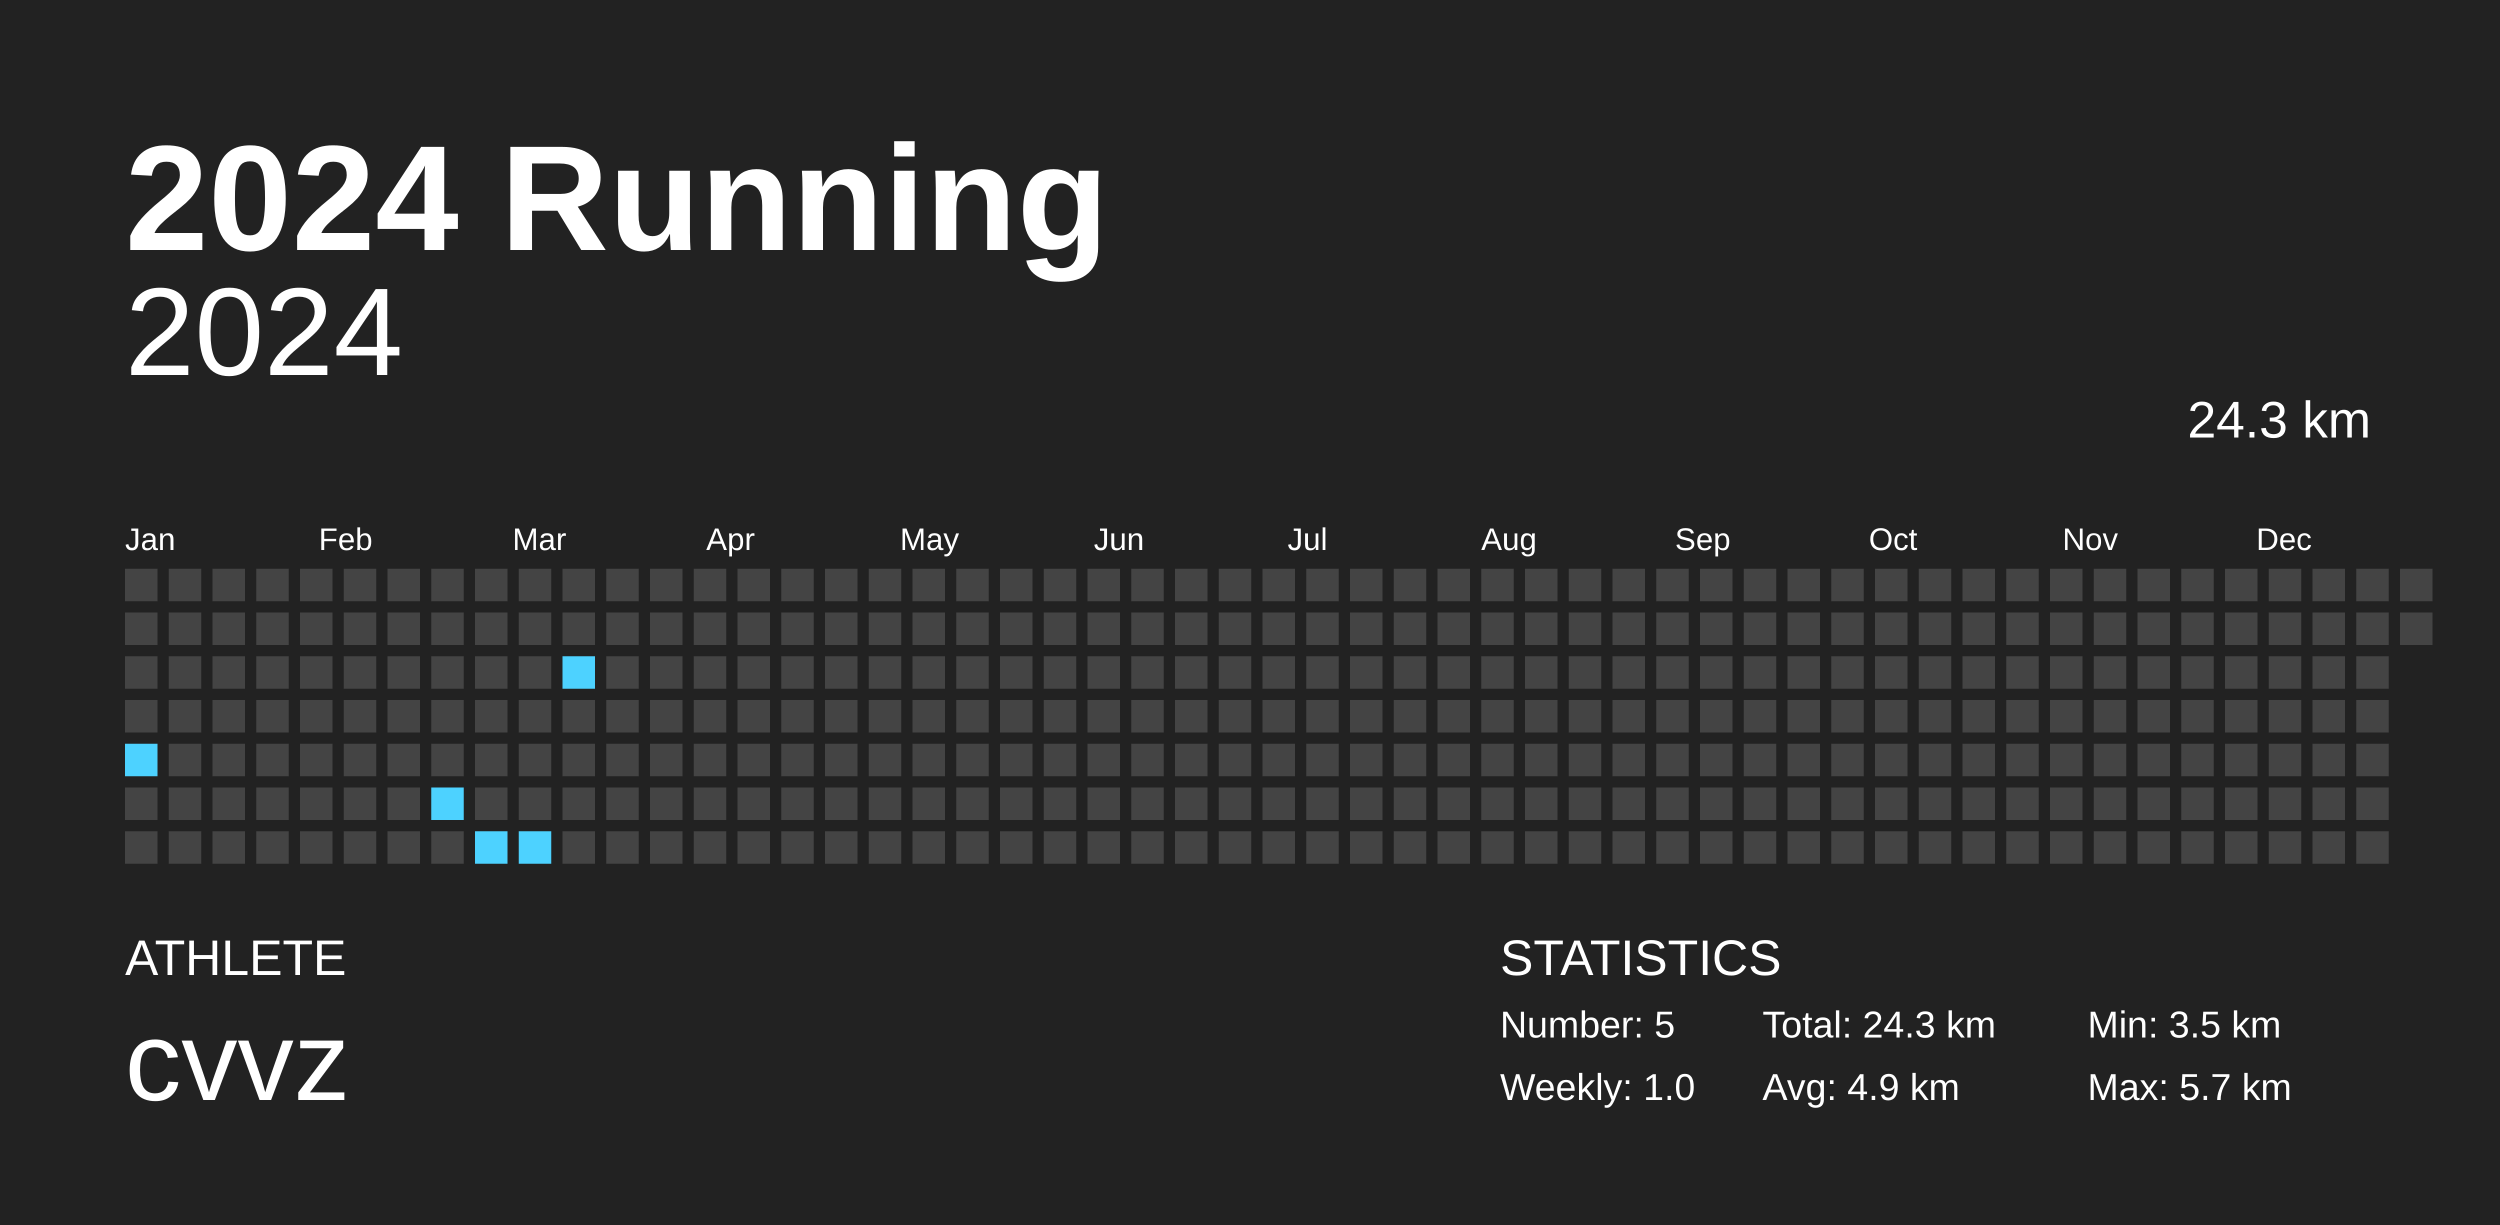
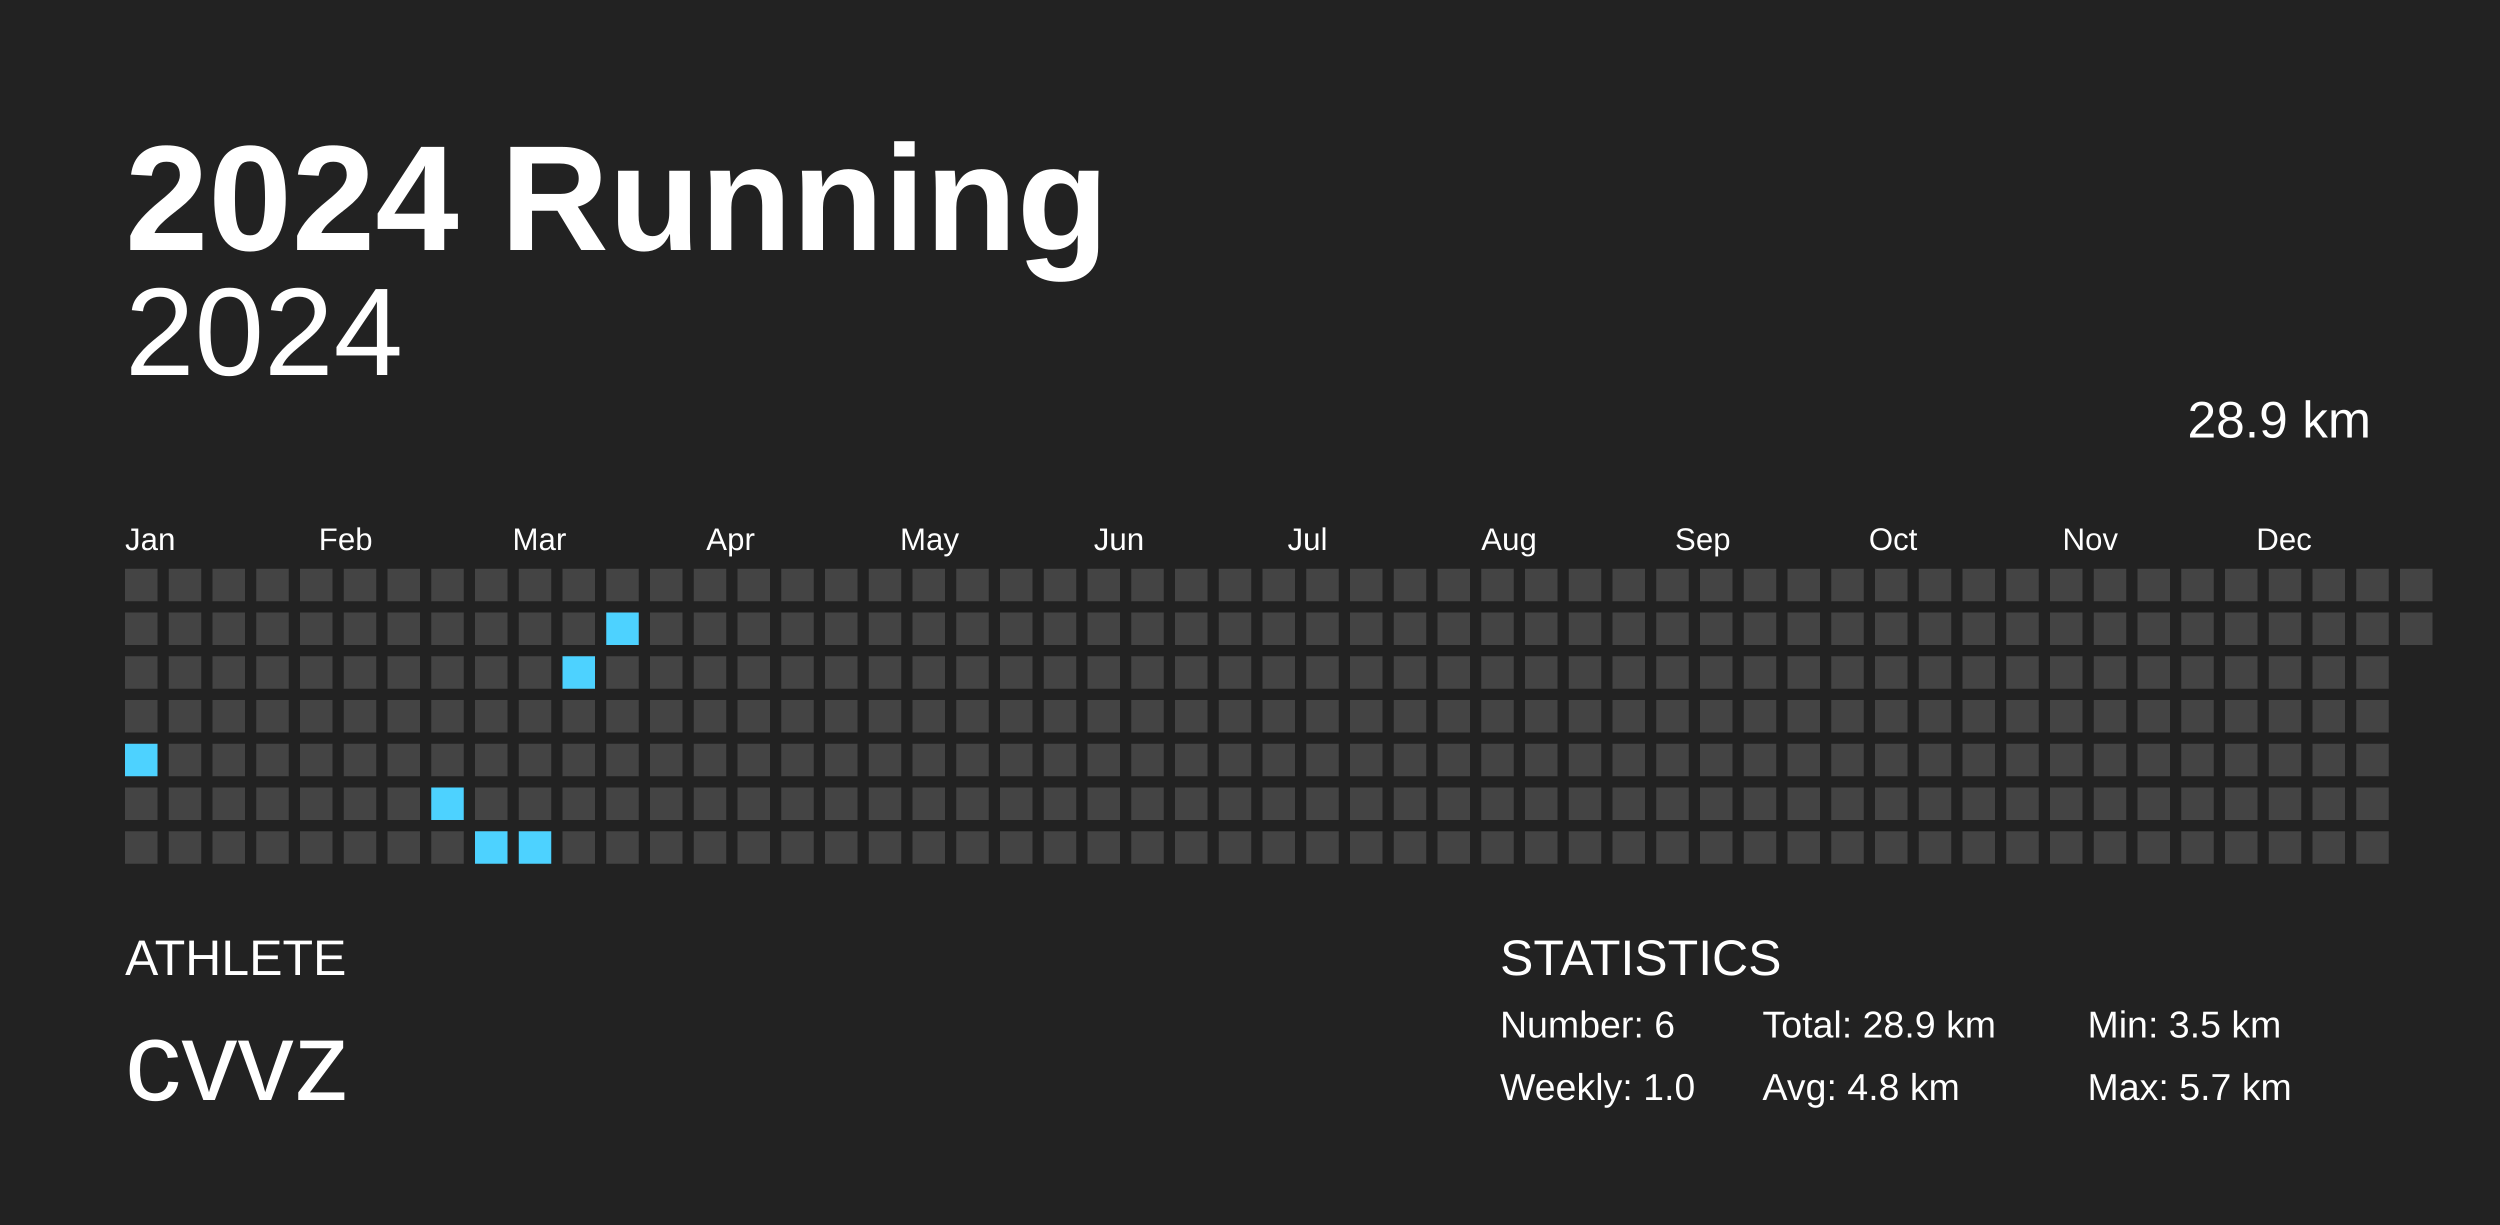
<svg xmlns="http://www.w3.org/2000/svg" baseProfile="full" height="98mm" version="1.1" viewBox="0,0,200,98" width="200mm">
  <defs />
  <rect fill="#222222" height="98" width="200" x="0" y="0" />
  <text fill="#FFFFFF" style="font-size:12px; font-family:Arial; font-weight:bold;" x="10" y="20">2024 Running</text>
  <text fill="#FFFFFF" style="font-size:4px; font-family:Arial" x="10" y="78">ATHLETE</text>
  <text fill="#FFFFFF" style="font-size:9px; font-family:Arial" x="10" y="88">cvvz</text>
  <text fill="#FFFFFF" style="font-size:4px; font-family:Arial" x="120" y="78">STATISTICS</text>
-   <text fill="#FFFFFF" style="font-size:3px; font-family:Arial" x="120" y="83">Number: 5</text>
+   <text fill="#FFFFFF" style="font-size:3px; font-family:Arial" x="120" y="83">Number: 6</text>
  <text fill="#FFFFFF" style="font-size:3px; font-family:Arial" x="120" y="88">Weekly: 1.0</text>
-   <text fill="#FFFFFF" style="font-size:3px; font-family:Arial" x="141" y="83">Total: 24.3 km</text>
-   <text fill="#FFFFFF" style="font-size:3px; font-family:Arial" x="141" y="88">Avg: 4.9 km</text>
+   <text fill="#FFFFFF" style="font-size:3px; font-family:Arial" x="141" y="83">Total: 28.9 km</text>
+   <text fill="#FFFFFF" style="font-size:3px; font-family:Arial" x="141" y="88">Avg: 4.8 km</text>
  <text fill="#FFFFFF" style="font-size:3px; font-family:Arial" x="167" y="83">Min: 3.5 km</text>
  <text fill="#FFFFFF" style="font-size:3px; font-family:Arial" x="167" y="88">Max: 5.7 km</text>
  <text alignment-baseline="hanging" fill="#FFFFFF" style="font-size:10.0px; font-family:Arial;" x="10" y="30">2024</text>
-   <text alignment-baseline="hanging" fill="#FFFFFF" style="font-size:4.125px; font-family:Arial;" x="175" y="35">24.3 km</text>
+   <text alignment-baseline="hanging" fill="#FFFFFF" style="font-size:4.125px; font-family:Arial;" x="175" y="35">28.9 km</text>
  <text fill="#FFFFFF" style="font-size:2.5px; font-family:Arial" x="10.0" y="44">Jan</text>
  <text fill="#FFFFFF" style="font-size:2.5px; font-family:Arial" x="25.5" y="44">Feb</text>
  <text fill="#FFFFFF" style="font-size:2.5px; font-family:Arial" x="41.0" y="44">Mar</text>
  <text fill="#FFFFFF" style="font-size:2.5px; font-family:Arial" x="56.5" y="44">Apr</text>
  <text fill="#FFFFFF" style="font-size:2.5px; font-family:Arial" x="72.0" y="44">May</text>
  <text fill="#FFFFFF" style="font-size:2.5px; font-family:Arial" x="87.5" y="44">Jun</text>
  <text fill="#FFFFFF" style="font-size:2.5px; font-family:Arial" x="103.0" y="44">Jul</text>
  <text fill="#FFFFFF" style="font-size:2.5px; font-family:Arial" x="118.5" y="44">Aug</text>
  <text fill="#FFFFFF" style="font-size:2.5px; font-family:Arial" x="134.0" y="44">Sep</text>
  <text fill="#FFFFFF" style="font-size:2.5px; font-family:Arial" x="149.5" y="44">Oct</text>
  <text fill="#FFFFFF" style="font-size:2.5px; font-family:Arial" x="165.0" y="44">Nov</text>
  <text fill="#FFFFFF" style="font-size:2.5px; font-family:Arial" x="180.5" y="44">Dec</text>
  <rect fill="#444444" height="2.6" width="2.6" x="10.0" y="45.5" />
  <rect fill="#444444" height="2.6" width="2.6" x="10.0" y="49.0" />
  <rect fill="#444444" height="2.6" width="2.6" x="10.0" y="52.5" />
  <rect fill="#444444" height="2.6" width="2.6" x="10.0" y="56.0" />
  <rect fill="#4dd2ff" height="2.6" width="2.6" x="10.0" y="59.5" />
  <rect fill="#444444" height="2.6" width="2.6" x="10.0" y="63.0" />
  <rect fill="#444444" height="2.6" width="2.6" x="10.0" y="66.5" />
  <rect fill="#444444" height="2.6" width="2.6" x="13.5" y="45.5" />
  <rect fill="#444444" height="2.6" width="2.6" x="13.5" y="49.0" />
  <rect fill="#444444" height="2.6" width="2.6" x="13.5" y="52.5" />
  <rect fill="#444444" height="2.6" width="2.6" x="13.5" y="56.0" />
  <rect fill="#444444" height="2.6" width="2.6" x="13.5" y="59.5" />
  <rect fill="#444444" height="2.6" width="2.6" x="13.5" y="63.0" />
  <rect fill="#444444" height="2.6" width="2.6" x="13.5" y="66.5" />
  <rect fill="#444444" height="2.6" width="2.6" x="17.0" y="45.5" />
  <rect fill="#444444" height="2.6" width="2.6" x="17.0" y="49.0" />
  <rect fill="#444444" height="2.6" width="2.6" x="17.0" y="52.5" />
  <rect fill="#444444" height="2.6" width="2.6" x="17.0" y="56.0" />
  <rect fill="#444444" height="2.6" width="2.6" x="17.0" y="59.5" />
  <rect fill="#444444" height="2.6" width="2.6" x="17.0" y="63.0" />
  <rect fill="#444444" height="2.6" width="2.6" x="17.0" y="66.5" />
  <rect fill="#444444" height="2.6" width="2.6" x="20.5" y="45.5" />
  <rect fill="#444444" height="2.6" width="2.6" x="20.5" y="49.0" />
  <rect fill="#444444" height="2.6" width="2.6" x="20.5" y="52.5" />
  <rect fill="#444444" height="2.6" width="2.6" x="20.5" y="56.0" />
  <rect fill="#444444" height="2.6" width="2.6" x="20.5" y="59.5" />
  <rect fill="#444444" height="2.6" width="2.6" x="20.5" y="63.0" />
  <rect fill="#444444" height="2.6" width="2.6" x="20.5" y="66.5" />
  <rect fill="#444444" height="2.6" width="2.6" x="24.0" y="45.5" />
  <rect fill="#444444" height="2.6" width="2.6" x="24.0" y="49.0" />
  <rect fill="#444444" height="2.6" width="2.6" x="24.0" y="52.5" />
  <rect fill="#444444" height="2.6" width="2.6" x="24.0" y="56.0" />
  <rect fill="#444444" height="2.6" width="2.6" x="24.0" y="59.5" />
  <rect fill="#444444" height="2.6" width="2.6" x="24.0" y="63.0" />
  <rect fill="#444444" height="2.6" width="2.6" x="24.0" y="66.5" />
  <rect fill="#444444" height="2.6" width="2.6" x="27.5" y="45.5" />
  <rect fill="#444444" height="2.6" width="2.6" x="27.5" y="49.0" />
  <rect fill="#444444" height="2.6" width="2.6" x="27.5" y="52.5" />
  <rect fill="#444444" height="2.6" width="2.6" x="27.5" y="56.0" />
  <rect fill="#444444" height="2.6" width="2.6" x="27.5" y="59.5" />
  <rect fill="#444444" height="2.6" width="2.6" x="27.5" y="63.0" />
  <rect fill="#444444" height="2.6" width="2.6" x="27.5" y="66.5" />
  <rect fill="#444444" height="2.6" width="2.6" x="31.0" y="45.5" />
  <rect fill="#444444" height="2.6" width="2.6" x="31.0" y="49.0" />
  <rect fill="#444444" height="2.6" width="2.6" x="31.0" y="52.5" />
  <rect fill="#444444" height="2.6" width="2.6" x="31.0" y="56.0" />
  <rect fill="#444444" height="2.6" width="2.6" x="31.0" y="59.5" />
  <rect fill="#444444" height="2.6" width="2.6" x="31.0" y="63.0" />
  <rect fill="#444444" height="2.6" width="2.6" x="31.0" y="66.5" />
  <rect fill="#444444" height="2.6" width="2.6" x="34.5" y="45.5" />
  <rect fill="#444444" height="2.6" width="2.6" x="34.5" y="49.0" />
  <rect fill="#444444" height="2.6" width="2.6" x="34.5" y="52.5" />
  <rect fill="#444444" height="2.6" width="2.6" x="34.5" y="56.0" />
  <rect fill="#444444" height="2.6" width="2.6" x="34.5" y="59.5" />
  <rect fill="#4dd2ff" height="2.6" width="2.6" x="34.5" y="63.0" />
  <rect fill="#444444" height="2.6" width="2.6" x="34.5" y="66.5" />
  <rect fill="#444444" height="2.6" width="2.6" x="38.0" y="45.5" />
  <rect fill="#444444" height="2.6" width="2.6" x="38.0" y="49.0" />
  <rect fill="#444444" height="2.6" width="2.6" x="38.0" y="52.5" />
  <rect fill="#444444" height="2.6" width="2.6" x="38.0" y="56.0" />
  <rect fill="#444444" height="2.6" width="2.6" x="38.0" y="59.5" />
  <rect fill="#444444" height="2.6" width="2.6" x="38.0" y="63.0" />
  <rect fill="#4dd2ff" height="2.6" width="2.6" x="38.0" y="66.5" />
  <rect fill="#444444" height="2.6" width="2.6" x="41.5" y="45.5" />
  <rect fill="#444444" height="2.6" width="2.6" x="41.5" y="49.0" />
  <rect fill="#444444" height="2.6" width="2.6" x="41.5" y="52.5" />
  <rect fill="#444444" height="2.6" width="2.6" x="41.5" y="56.0" />
  <rect fill="#444444" height="2.6" width="2.6" x="41.5" y="59.5" />
  <rect fill="#444444" height="2.6" width="2.6" x="41.5" y="63.0" />
  <rect fill="#4dd2ff" height="2.6" width="2.6" x="41.5" y="66.5" />
  <rect fill="#444444" height="2.6" width="2.6" x="45.0" y="45.5" />
  <rect fill="#444444" height="2.6" width="2.6" x="45.0" y="49.0" />
  <rect fill="#4dd2ff" height="2.6" width="2.6" x="45.0" y="52.5" />
  <rect fill="#444444" height="2.6" width="2.6" x="45.0" y="56.0" />
  <rect fill="#444444" height="2.6" width="2.6" x="45.0" y="59.5" />
  <rect fill="#444444" height="2.6" width="2.6" x="45.0" y="63.0" />
  <rect fill="#444444" height="2.6" width="2.6" x="45.0" y="66.5" />
  <rect fill="#444444" height="2.6" width="2.6" x="48.5" y="45.5" />
-   <rect fill="#444444" height="2.6" width="2.6" x="48.5" y="49.0" />
+   <rect fill="#4dd2ff" height="2.6" width="2.6" x="48.5" y="49.0" />
  <rect fill="#444444" height="2.6" width="2.6" x="48.5" y="52.5" />
  <rect fill="#444444" height="2.6" width="2.6" x="48.5" y="56.0" />
  <rect fill="#444444" height="2.6" width="2.6" x="48.5" y="59.5" />
  <rect fill="#444444" height="2.6" width="2.6" x="48.5" y="63.0" />
  <rect fill="#444444" height="2.6" width="2.6" x="48.5" y="66.5" />
  <rect fill="#444444" height="2.6" width="2.6" x="52.0" y="45.5" />
  <rect fill="#444444" height="2.6" width="2.6" x="52.0" y="49.0" />
  <rect fill="#444444" height="2.6" width="2.6" x="52.0" y="52.5" />
  <rect fill="#444444" height="2.6" width="2.6" x="52.0" y="56.0" />
  <rect fill="#444444" height="2.6" width="2.6" x="52.0" y="59.5" />
  <rect fill="#444444" height="2.6" width="2.6" x="52.0" y="63.0" />
  <rect fill="#444444" height="2.6" width="2.6" x="52.0" y="66.5" />
  <rect fill="#444444" height="2.6" width="2.6" x="55.5" y="45.5" />
  <rect fill="#444444" height="2.6" width="2.6" x="55.5" y="49.0" />
  <rect fill="#444444" height="2.6" width="2.6" x="55.5" y="52.5" />
  <rect fill="#444444" height="2.6" width="2.6" x="55.5" y="56.0" />
  <rect fill="#444444" height="2.6" width="2.6" x="55.5" y="59.5" />
  <rect fill="#444444" height="2.6" width="2.6" x="55.5" y="63.0" />
  <rect fill="#444444" height="2.6" width="2.6" x="55.5" y="66.5" />
  <rect fill="#444444" height="2.6" width="2.6" x="59.0" y="45.5" />
  <rect fill="#444444" height="2.6" width="2.6" x="59.0" y="49.0" />
  <rect fill="#444444" height="2.6" width="2.6" x="59.0" y="52.5" />
  <rect fill="#444444" height="2.6" width="2.6" x="59.0" y="56.0" />
  <rect fill="#444444" height="2.6" width="2.6" x="59.0" y="59.5" />
  <rect fill="#444444" height="2.6" width="2.6" x="59.0" y="63.0" />
  <rect fill="#444444" height="2.6" width="2.6" x="59.0" y="66.5" />
  <rect fill="#444444" height="2.6" width="2.6" x="62.5" y="45.5" />
  <rect fill="#444444" height="2.6" width="2.6" x="62.5" y="49.0" />
  <rect fill="#444444" height="2.6" width="2.6" x="62.5" y="52.5" />
  <rect fill="#444444" height="2.6" width="2.6" x="62.5" y="56.0" />
  <rect fill="#444444" height="2.6" width="2.6" x="62.5" y="59.5" />
  <rect fill="#444444" height="2.6" width="2.6" x="62.5" y="63.0" />
  <rect fill="#444444" height="2.6" width="2.6" x="62.5" y="66.5" />
  <rect fill="#444444" height="2.6" width="2.6" x="66.0" y="45.5" />
  <rect fill="#444444" height="2.6" width="2.6" x="66.0" y="49.0" />
  <rect fill="#444444" height="2.6" width="2.6" x="66.0" y="52.5" />
  <rect fill="#444444" height="2.6" width="2.6" x="66.0" y="56.0" />
  <rect fill="#444444" height="2.6" width="2.6" x="66.0" y="59.5" />
  <rect fill="#444444" height="2.6" width="2.6" x="66.0" y="63.0" />
  <rect fill="#444444" height="2.6" width="2.6" x="66.0" y="66.5" />
  <rect fill="#444444" height="2.6" width="2.6" x="69.5" y="45.5" />
  <rect fill="#444444" height="2.6" width="2.6" x="69.5" y="49.0" />
  <rect fill="#444444" height="2.6" width="2.6" x="69.5" y="52.5" />
  <rect fill="#444444" height="2.6" width="2.6" x="69.5" y="56.0" />
  <rect fill="#444444" height="2.6" width="2.6" x="69.5" y="59.5" />
  <rect fill="#444444" height="2.6" width="2.6" x="69.5" y="63.0" />
  <rect fill="#444444" height="2.6" width="2.6" x="69.5" y="66.5" />
  <rect fill="#444444" height="2.6" width="2.6" x="73.0" y="45.5" />
  <rect fill="#444444" height="2.6" width="2.6" x="73.0" y="49.0" />
  <rect fill="#444444" height="2.6" width="2.6" x="73.0" y="52.5" />
  <rect fill="#444444" height="2.6" width="2.6" x="73.0" y="56.0" />
  <rect fill="#444444" height="2.6" width="2.6" x="73.0" y="59.5" />
  <rect fill="#444444" height="2.6" width="2.6" x="73.0" y="63.0" />
  <rect fill="#444444" height="2.6" width="2.6" x="73.0" y="66.5" />
  <rect fill="#444444" height="2.6" width="2.6" x="76.5" y="45.5" />
  <rect fill="#444444" height="2.6" width="2.6" x="76.5" y="49.0" />
  <rect fill="#444444" height="2.6" width="2.6" x="76.5" y="52.5" />
  <rect fill="#444444" height="2.6" width="2.6" x="76.5" y="56.0" />
  <rect fill="#444444" height="2.6" width="2.6" x="76.5" y="59.5" />
  <rect fill="#444444" height="2.6" width="2.6" x="76.5" y="63.0" />
  <rect fill="#444444" height="2.6" width="2.6" x="76.5" y="66.5" />
  <rect fill="#444444" height="2.6" width="2.6" x="80.0" y="45.5" />
  <rect fill="#444444" height="2.6" width="2.6" x="80.0" y="49.0" />
  <rect fill="#444444" height="2.6" width="2.6" x="80.0" y="52.5" />
  <rect fill="#444444" height="2.6" width="2.6" x="80.0" y="56.0" />
  <rect fill="#444444" height="2.6" width="2.6" x="80.0" y="59.5" />
  <rect fill="#444444" height="2.6" width="2.6" x="80.0" y="63.0" />
  <rect fill="#444444" height="2.6" width="2.6" x="80.0" y="66.5" />
  <rect fill="#444444" height="2.6" width="2.6" x="83.5" y="45.5" />
  <rect fill="#444444" height="2.6" width="2.6" x="83.5" y="49.0" />
  <rect fill="#444444" height="2.6" width="2.6" x="83.5" y="52.5" />
  <rect fill="#444444" height="2.6" width="2.6" x="83.5" y="56.0" />
  <rect fill="#444444" height="2.6" width="2.6" x="83.5" y="59.5" />
  <rect fill="#444444" height="2.6" width="2.6" x="83.5" y="63.0" />
  <rect fill="#444444" height="2.6" width="2.6" x="83.5" y="66.5" />
  <rect fill="#444444" height="2.6" width="2.6" x="87.0" y="45.5" />
  <rect fill="#444444" height="2.6" width="2.6" x="87.0" y="49.0" />
  <rect fill="#444444" height="2.6" width="2.6" x="87.0" y="52.5" />
  <rect fill="#444444" height="2.6" width="2.6" x="87.0" y="56.0" />
  <rect fill="#444444" height="2.6" width="2.6" x="87.0" y="59.5" />
  <rect fill="#444444" height="2.6" width="2.6" x="87.0" y="63.0" />
  <rect fill="#444444" height="2.6" width="2.6" x="87.0" y="66.5" />
  <rect fill="#444444" height="2.6" width="2.6" x="90.5" y="45.5" />
  <rect fill="#444444" height="2.6" width="2.6" x="90.5" y="49.0" />
  <rect fill="#444444" height="2.6" width="2.6" x="90.5" y="52.5" />
  <rect fill="#444444" height="2.6" width="2.6" x="90.5" y="56.0" />
  <rect fill="#444444" height="2.6" width="2.6" x="90.5" y="59.5" />
  <rect fill="#444444" height="2.6" width="2.6" x="90.5" y="63.0" />
  <rect fill="#444444" height="2.6" width="2.6" x="90.5" y="66.5" />
  <rect fill="#444444" height="2.6" width="2.6" x="94.0" y="45.5" />
  <rect fill="#444444" height="2.6" width="2.6" x="94.0" y="49.0" />
  <rect fill="#444444" height="2.6" width="2.6" x="94.0" y="52.5" />
  <rect fill="#444444" height="2.6" width="2.6" x="94.0" y="56.0" />
  <rect fill="#444444" height="2.6" width="2.6" x="94.0" y="59.5" />
  <rect fill="#444444" height="2.6" width="2.6" x="94.0" y="63.0" />
  <rect fill="#444444" height="2.6" width="2.6" x="94.0" y="66.5" />
  <rect fill="#444444" height="2.6" width="2.6" x="97.5" y="45.5" />
  <rect fill="#444444" height="2.6" width="2.6" x="97.5" y="49.0" />
  <rect fill="#444444" height="2.6" width="2.6" x="97.5" y="52.5" />
  <rect fill="#444444" height="2.6" width="2.6" x="97.5" y="56.0" />
  <rect fill="#444444" height="2.6" width="2.6" x="97.5" y="59.5" />
  <rect fill="#444444" height="2.6" width="2.6" x="97.5" y="63.0" />
  <rect fill="#444444" height="2.6" width="2.6" x="97.5" y="66.5" />
  <rect fill="#444444" height="2.6" width="2.6" x="101.0" y="45.5" />
  <rect fill="#444444" height="2.6" width="2.6" x="101.0" y="49.0" />
  <rect fill="#444444" height="2.6" width="2.6" x="101.0" y="52.5" />
  <rect fill="#444444" height="2.6" width="2.6" x="101.0" y="56.0" />
  <rect fill="#444444" height="2.6" width="2.6" x="101.0" y="59.5" />
  <rect fill="#444444" height="2.6" width="2.6" x="101.0" y="63.0" />
  <rect fill="#444444" height="2.6" width="2.6" x="101.0" y="66.5" />
  <rect fill="#444444" height="2.6" width="2.6" x="104.5" y="45.5" />
  <rect fill="#444444" height="2.6" width="2.6" x="104.5" y="49.0" />
  <rect fill="#444444" height="2.6" width="2.6" x="104.5" y="52.5" />
  <rect fill="#444444" height="2.6" width="2.6" x="104.5" y="56.0" />
  <rect fill="#444444" height="2.6" width="2.6" x="104.5" y="59.5" />
  <rect fill="#444444" height="2.6" width="2.6" x="104.5" y="63.0" />
  <rect fill="#444444" height="2.6" width="2.6" x="104.5" y="66.5" />
  <rect fill="#444444" height="2.6" width="2.6" x="108.0" y="45.5" />
  <rect fill="#444444" height="2.6" width="2.6" x="108.0" y="49.0" />
  <rect fill="#444444" height="2.6" width="2.6" x="108.0" y="52.5" />
  <rect fill="#444444" height="2.6" width="2.6" x="108.0" y="56.0" />
  <rect fill="#444444" height="2.6" width="2.6" x="108.0" y="59.5" />
  <rect fill="#444444" height="2.6" width="2.6" x="108.0" y="63.0" />
  <rect fill="#444444" height="2.6" width="2.6" x="108.0" y="66.5" />
  <rect fill="#444444" height="2.6" width="2.6" x="111.5" y="45.5" />
  <rect fill="#444444" height="2.6" width="2.6" x="111.5" y="49.0" />
  <rect fill="#444444" height="2.6" width="2.6" x="111.5" y="52.5" />
  <rect fill="#444444" height="2.6" width="2.6" x="111.5" y="56.0" />
  <rect fill="#444444" height="2.6" width="2.6" x="111.5" y="59.5" />
  <rect fill="#444444" height="2.6" width="2.6" x="111.5" y="63.0" />
  <rect fill="#444444" height="2.6" width="2.6" x="111.5" y="66.5" />
  <rect fill="#444444" height="2.6" width="2.6" x="115.0" y="45.5" />
  <rect fill="#444444" height="2.6" width="2.6" x="115.0" y="49.0" />
  <rect fill="#444444" height="2.6" width="2.6" x="115.0" y="52.5" />
  <rect fill="#444444" height="2.6" width="2.6" x="115.0" y="56.0" />
  <rect fill="#444444" height="2.6" width="2.6" x="115.0" y="59.5" />
  <rect fill="#444444" height="2.6" width="2.6" x="115.0" y="63.0" />
  <rect fill="#444444" height="2.6" width="2.6" x="115.0" y="66.5" />
  <rect fill="#444444" height="2.6" width="2.6" x="118.5" y="45.5" />
  <rect fill="#444444" height="2.6" width="2.6" x="118.5" y="49.0" />
  <rect fill="#444444" height="2.6" width="2.6" x="118.5" y="52.5" />
  <rect fill="#444444" height="2.6" width="2.6" x="118.5" y="56.0" />
  <rect fill="#444444" height="2.6" width="2.6" x="118.5" y="59.5" />
  <rect fill="#444444" height="2.6" width="2.6" x="118.5" y="63.0" />
  <rect fill="#444444" height="2.6" width="2.6" x="118.5" y="66.5" />
  <rect fill="#444444" height="2.6" width="2.6" x="122.0" y="45.5" />
  <rect fill="#444444" height="2.6" width="2.6" x="122.0" y="49.0" />
  <rect fill="#444444" height="2.6" width="2.6" x="122.0" y="52.5" />
  <rect fill="#444444" height="2.6" width="2.6" x="122.0" y="56.0" />
  <rect fill="#444444" height="2.6" width="2.6" x="122.0" y="59.5" />
  <rect fill="#444444" height="2.6" width="2.6" x="122.0" y="63.0" />
  <rect fill="#444444" height="2.6" width="2.6" x="122.0" y="66.5" />
  <rect fill="#444444" height="2.6" width="2.6" x="125.5" y="45.5" />
  <rect fill="#444444" height="2.6" width="2.6" x="125.5" y="49.0" />
  <rect fill="#444444" height="2.6" width="2.6" x="125.5" y="52.5" />
  <rect fill="#444444" height="2.6" width="2.6" x="125.5" y="56.0" />
  <rect fill="#444444" height="2.6" width="2.6" x="125.5" y="59.5" />
  <rect fill="#444444" height="2.6" width="2.6" x="125.5" y="63.0" />
  <rect fill="#444444" height="2.6" width="2.6" x="125.5" y="66.5" />
  <rect fill="#444444" height="2.6" width="2.6" x="129.0" y="45.5" />
  <rect fill="#444444" height="2.6" width="2.6" x="129.0" y="49.0" />
  <rect fill="#444444" height="2.6" width="2.6" x="129.0" y="52.5" />
  <rect fill="#444444" height="2.6" width="2.6" x="129.0" y="56.0" />
  <rect fill="#444444" height="2.6" width="2.6" x="129.0" y="59.5" />
  <rect fill="#444444" height="2.6" width="2.6" x="129.0" y="63.0" />
  <rect fill="#444444" height="2.6" width="2.6" x="129.0" y="66.5" />
  <rect fill="#444444" height="2.6" width="2.6" x="132.5" y="45.5" />
  <rect fill="#444444" height="2.6" width="2.6" x="132.5" y="49.0" />
  <rect fill="#444444" height="2.6" width="2.6" x="132.5" y="52.5" />
  <rect fill="#444444" height="2.6" width="2.6" x="132.5" y="56.0" />
  <rect fill="#444444" height="2.6" width="2.6" x="132.5" y="59.5" />
  <rect fill="#444444" height="2.6" width="2.6" x="132.5" y="63.0" />
  <rect fill="#444444" height="2.6" width="2.6" x="132.5" y="66.5" />
  <rect fill="#444444" height="2.6" width="2.6" x="136.0" y="45.5" />
  <rect fill="#444444" height="2.6" width="2.6" x="136.0" y="49.0" />
  <rect fill="#444444" height="2.6" width="2.6" x="136.0" y="52.5" />
  <rect fill="#444444" height="2.6" width="2.6" x="136.0" y="56.0" />
  <rect fill="#444444" height="2.6" width="2.6" x="136.0" y="59.5" />
  <rect fill="#444444" height="2.6" width="2.6" x="136.0" y="63.0" />
  <rect fill="#444444" height="2.6" width="2.6" x="136.0" y="66.5" />
  <rect fill="#444444" height="2.6" width="2.6" x="139.5" y="45.5" />
  <rect fill="#444444" height="2.6" width="2.6" x="139.5" y="49.0" />
  <rect fill="#444444" height="2.6" width="2.6" x="139.5" y="52.5" />
  <rect fill="#444444" height="2.6" width="2.6" x="139.5" y="56.0" />
  <rect fill="#444444" height="2.6" width="2.6" x="139.5" y="59.5" />
  <rect fill="#444444" height="2.6" width="2.6" x="139.5" y="63.0" />
  <rect fill="#444444" height="2.6" width="2.6" x="139.5" y="66.5" />
  <rect fill="#444444" height="2.6" width="2.6" x="143.0" y="45.5" />
  <rect fill="#444444" height="2.6" width="2.6" x="143.0" y="49.0" />
  <rect fill="#444444" height="2.6" width="2.6" x="143.0" y="52.5" />
  <rect fill="#444444" height="2.6" width="2.6" x="143.0" y="56.0" />
  <rect fill="#444444" height="2.6" width="2.6" x="143.0" y="59.5" />
  <rect fill="#444444" height="2.6" width="2.6" x="143.0" y="63.0" />
  <rect fill="#444444" height="2.6" width="2.6" x="143.0" y="66.5" />
  <rect fill="#444444" height="2.6" width="2.6" x="146.5" y="45.5" />
  <rect fill="#444444" height="2.6" width="2.6" x="146.5" y="49.0" />
  <rect fill="#444444" height="2.6" width="2.6" x="146.5" y="52.5" />
  <rect fill="#444444" height="2.6" width="2.6" x="146.5" y="56.0" />
  <rect fill="#444444" height="2.6" width="2.6" x="146.5" y="59.5" />
  <rect fill="#444444" height="2.6" width="2.6" x="146.5" y="63.0" />
  <rect fill="#444444" height="2.6" width="2.6" x="146.5" y="66.5" />
  <rect fill="#444444" height="2.6" width="2.6" x="150.0" y="45.5" />
  <rect fill="#444444" height="2.6" width="2.6" x="150.0" y="49.0" />
  <rect fill="#444444" height="2.6" width="2.6" x="150.0" y="52.5" />
  <rect fill="#444444" height="2.6" width="2.6" x="150.0" y="56.0" />
  <rect fill="#444444" height="2.6" width="2.6" x="150.0" y="59.5" />
  <rect fill="#444444" height="2.6" width="2.6" x="150.0" y="63.0" />
  <rect fill="#444444" height="2.6" width="2.6" x="150.0" y="66.5" />
  <rect fill="#444444" height="2.6" width="2.6" x="153.5" y="45.5" />
  <rect fill="#444444" height="2.6" width="2.6" x="153.5" y="49.0" />
  <rect fill="#444444" height="2.6" width="2.6" x="153.5" y="52.5" />
  <rect fill="#444444" height="2.6" width="2.6" x="153.5" y="56.0" />
  <rect fill="#444444" height="2.6" width="2.6" x="153.5" y="59.5" />
  <rect fill="#444444" height="2.6" width="2.6" x="153.5" y="63.0" />
  <rect fill="#444444" height="2.6" width="2.6" x="153.5" y="66.5" />
  <rect fill="#444444" height="2.6" width="2.6" x="157.0" y="45.5" />
  <rect fill="#444444" height="2.6" width="2.6" x="157.0" y="49.0" />
  <rect fill="#444444" height="2.6" width="2.6" x="157.0" y="52.5" />
  <rect fill="#444444" height="2.6" width="2.6" x="157.0" y="56.0" />
  <rect fill="#444444" height="2.6" width="2.6" x="157.0" y="59.5" />
  <rect fill="#444444" height="2.6" width="2.6" x="157.0" y="63.0" />
  <rect fill="#444444" height="2.6" width="2.6" x="157.0" y="66.5" />
  <rect fill="#444444" height="2.6" width="2.6" x="160.5" y="45.5" />
  <rect fill="#444444" height="2.6" width="2.6" x="160.5" y="49.0" />
  <rect fill="#444444" height="2.6" width="2.6" x="160.5" y="52.5" />
  <rect fill="#444444" height="2.6" width="2.6" x="160.5" y="56.0" />
  <rect fill="#444444" height="2.6" width="2.6" x="160.5" y="59.5" />
  <rect fill="#444444" height="2.6" width="2.6" x="160.5" y="63.0" />
  <rect fill="#444444" height="2.6" width="2.6" x="160.5" y="66.5" />
  <rect fill="#444444" height="2.6" width="2.6" x="164.0" y="45.5" />
  <rect fill="#444444" height="2.6" width="2.6" x="164.0" y="49.0" />
  <rect fill="#444444" height="2.6" width="2.6" x="164.0" y="52.5" />
  <rect fill="#444444" height="2.6" width="2.6" x="164.0" y="56.0" />
  <rect fill="#444444" height="2.6" width="2.6" x="164.0" y="59.5" />
  <rect fill="#444444" height="2.6" width="2.6" x="164.0" y="63.0" />
  <rect fill="#444444" height="2.6" width="2.6" x="164.0" y="66.5" />
  <rect fill="#444444" height="2.6" width="2.6" x="167.5" y="45.5" />
  <rect fill="#444444" height="2.6" width="2.6" x="167.5" y="49.0" />
  <rect fill="#444444" height="2.6" width="2.6" x="167.5" y="52.5" />
  <rect fill="#444444" height="2.6" width="2.6" x="167.5" y="56.0" />
  <rect fill="#444444" height="2.6" width="2.6" x="167.5" y="59.5" />
  <rect fill="#444444" height="2.6" width="2.6" x="167.5" y="63.0" />
  <rect fill="#444444" height="2.6" width="2.6" x="167.5" y="66.5" />
  <rect fill="#444444" height="2.6" width="2.6" x="171.0" y="45.5" />
  <rect fill="#444444" height="2.6" width="2.6" x="171.0" y="49.0" />
  <rect fill="#444444" height="2.6" width="2.6" x="171.0" y="52.5" />
  <rect fill="#444444" height="2.6" width="2.6" x="171.0" y="56.0" />
  <rect fill="#444444" height="2.6" width="2.6" x="171.0" y="59.5" />
  <rect fill="#444444" height="2.6" width="2.6" x="171.0" y="63.0" />
  <rect fill="#444444" height="2.6" width="2.6" x="171.0" y="66.5" />
  <rect fill="#444444" height="2.6" width="2.6" x="174.5" y="45.5" />
  <rect fill="#444444" height="2.6" width="2.6" x="174.5" y="49.0" />
  <rect fill="#444444" height="2.6" width="2.6" x="174.5" y="52.5" />
  <rect fill="#444444" height="2.6" width="2.6" x="174.5" y="56.0" />
  <rect fill="#444444" height="2.6" width="2.6" x="174.5" y="59.5" />
  <rect fill="#444444" height="2.6" width="2.6" x="174.5" y="63.0" />
  <rect fill="#444444" height="2.6" width="2.6" x="174.5" y="66.5" />
  <rect fill="#444444" height="2.6" width="2.6" x="178.0" y="45.5" />
  <rect fill="#444444" height="2.6" width="2.6" x="178.0" y="49.0" />
  <rect fill="#444444" height="2.6" width="2.6" x="178.0" y="52.5" />
  <rect fill="#444444" height="2.6" width="2.6" x="178.0" y="56.0" />
  <rect fill="#444444" height="2.6" width="2.6" x="178.0" y="59.5" />
  <rect fill="#444444" height="2.6" width="2.6" x="178.0" y="63.0" />
  <rect fill="#444444" height="2.6" width="2.6" x="178.0" y="66.5" />
  <rect fill="#444444" height="2.6" width="2.6" x="181.5" y="45.5" />
  <rect fill="#444444" height="2.6" width="2.6" x="181.5" y="49.0" />
  <rect fill="#444444" height="2.6" width="2.6" x="181.5" y="52.5" />
  <rect fill="#444444" height="2.6" width="2.6" x="181.5" y="56.0" />
  <rect fill="#444444" height="2.6" width="2.6" x="181.5" y="59.5" />
  <rect fill="#444444" height="2.6" width="2.6" x="181.5" y="63.0" />
  <rect fill="#444444" height="2.6" width="2.6" x="181.5" y="66.5" />
  <rect fill="#444444" height="2.6" width="2.6" x="185.0" y="45.5" />
  <rect fill="#444444" height="2.6" width="2.6" x="185.0" y="49.0" />
  <rect fill="#444444" height="2.6" width="2.6" x="185.0" y="52.5" />
  <rect fill="#444444" height="2.6" width="2.6" x="185.0" y="56.0" />
  <rect fill="#444444" height="2.6" width="2.6" x="185.0" y="59.5" />
  <rect fill="#444444" height="2.6" width="2.6" x="185.0" y="63.0" />
  <rect fill="#444444" height="2.6" width="2.6" x="185.0" y="66.5" />
  <rect fill="#444444" height="2.6" width="2.6" x="188.5" y="45.5" />
  <rect fill="#444444" height="2.6" width="2.6" x="188.5" y="49.0" />
  <rect fill="#444444" height="2.6" width="2.6" x="188.5" y="52.5" />
  <rect fill="#444444" height="2.6" width="2.6" x="188.5" y="56.0" />
  <rect fill="#444444" height="2.6" width="2.6" x="188.5" y="59.5" />
  <rect fill="#444444" height="2.6" width="2.6" x="188.5" y="63.0" />
  <rect fill="#444444" height="2.6" width="2.6" x="188.5" y="66.5" />
  <rect fill="#444444" height="2.6" width="2.6" x="192.0" y="45.5" />
  <rect fill="#444444" height="2.6" width="2.6" x="192.0" y="49.0" />
</svg>
